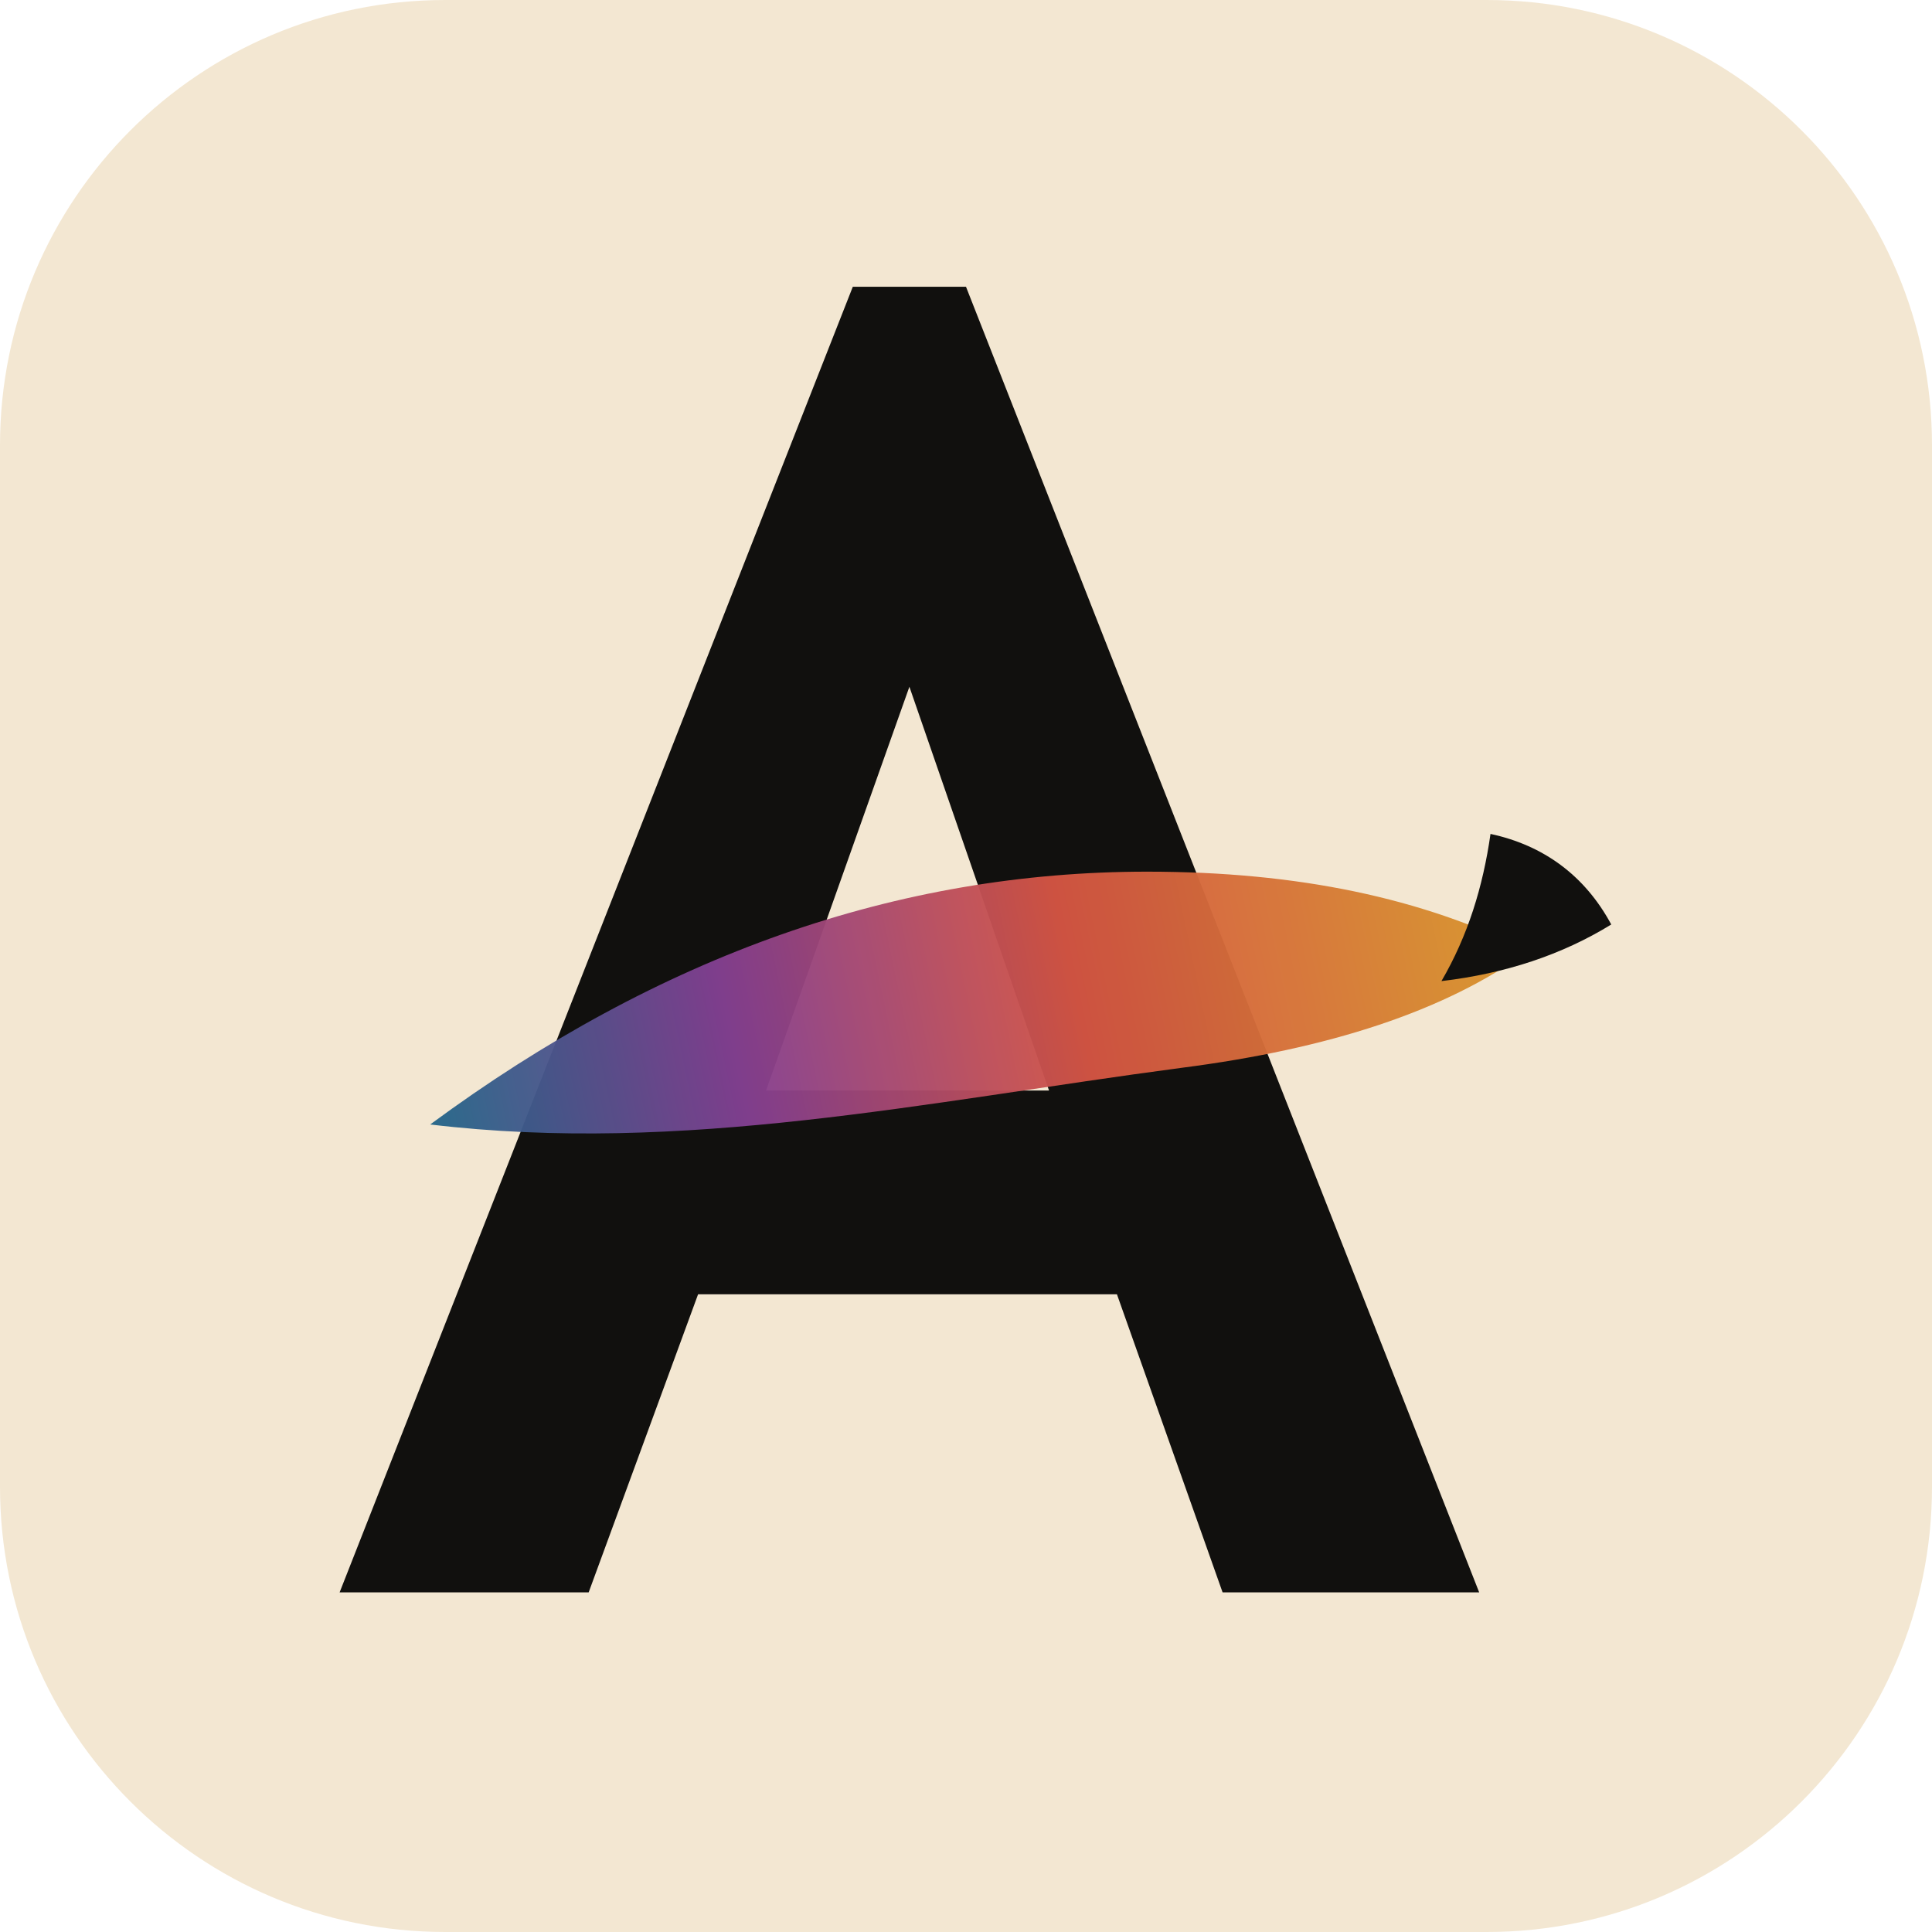
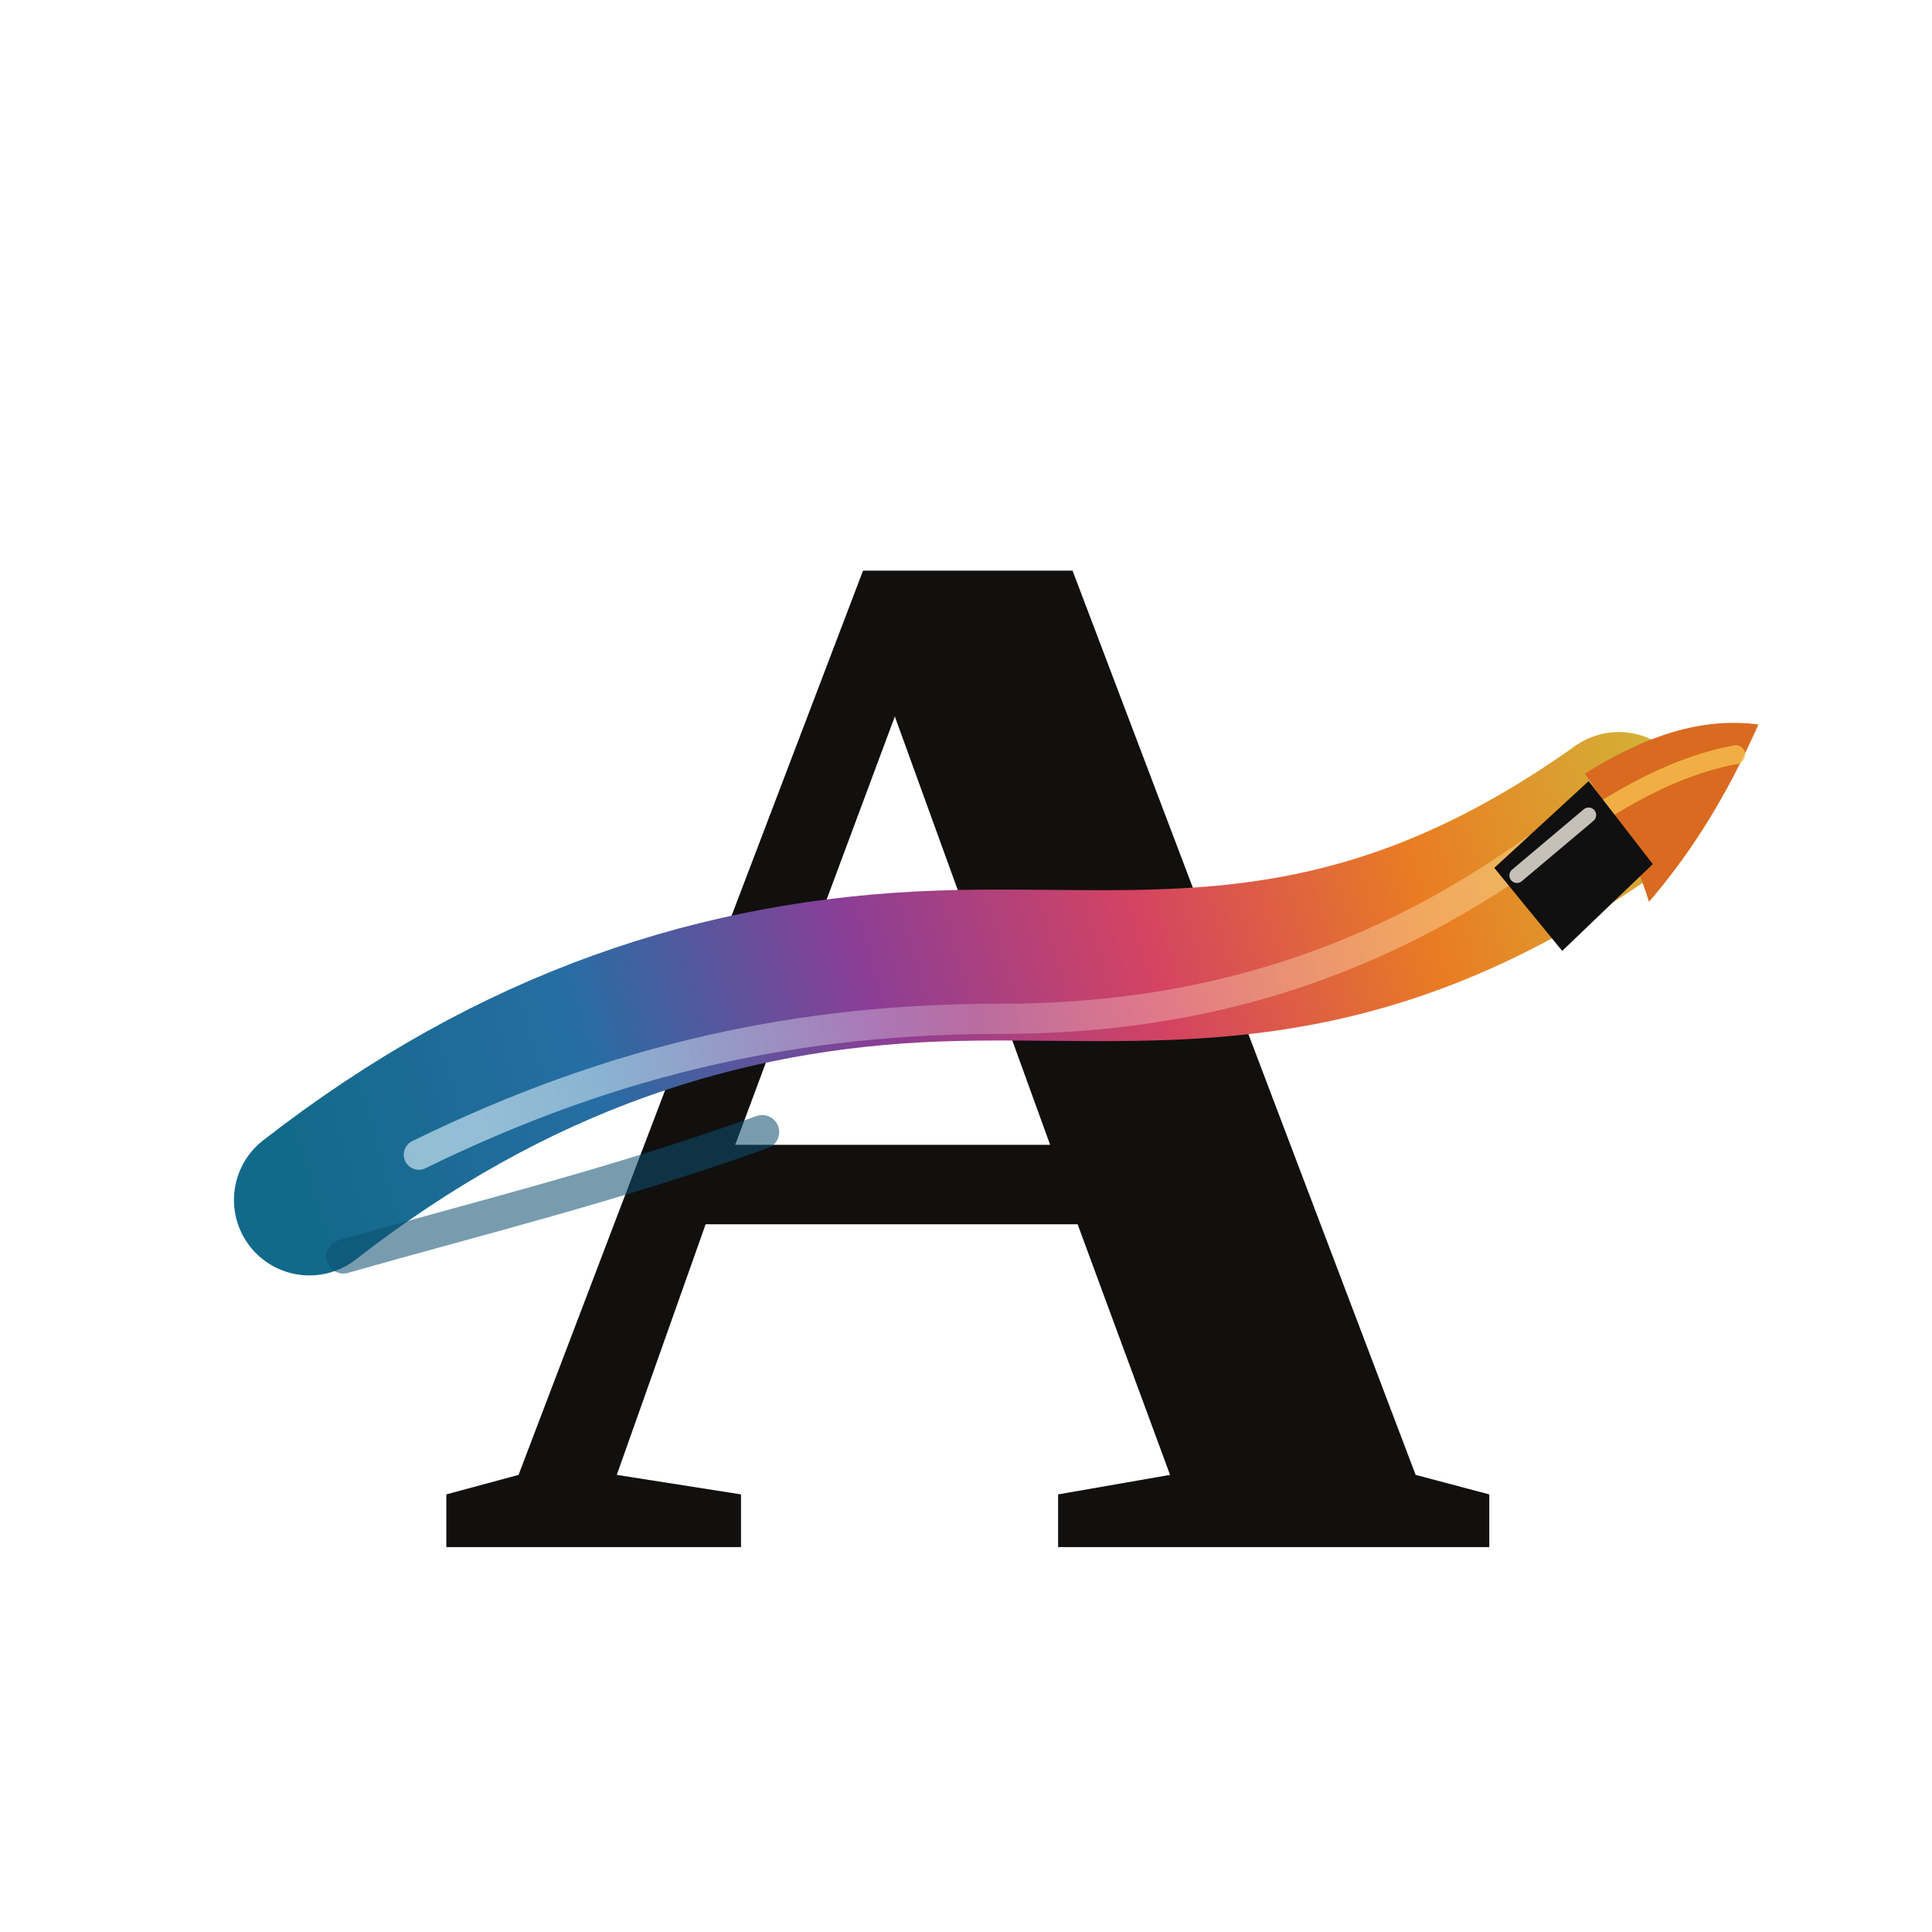
<svg xmlns="http://www.w3.org/2000/svg" viewBox="0 0 512 512">
  <defs>
-     <linearGradient id="brush" x1="108" y1="282" x2="407" y2="219" gradientUnits="userSpaceOnUse">
-       <stop offset="0" stop-color="#1F6788" />
-       <stop offset="0.28" stop-color="#833F91" />
-       <stop offset="0.58" stop-color="#D45443" />
-       <stop offset="1" stop-color="#D69A28" />
+     <linearGradient id="artwurkBrush" x1="82" y1="320" x2="442" y2="218" gradientUnits="userSpaceOnUse">
+       <stop offset="0" stop-color="#126A8A" />
+       <stop offset="0.22" stop-color="#276DA4" />
+       <stop offset="0.42" stop-color="#8A3E96" />
+       <stop offset="0.62" stop-color="#D44362" />
+       <stop offset="0.82" stop-color="#E97D22" />
+       <stop offset="1" stop-color="#D4AF37" />
+     </linearGradient>
+     <linearGradient id="artwurkBrushHighlight" x1="122" y1="282" x2="398" y2="220" gradientUnits="userSpaceOnUse">
+       <stop offset="0" stop-color="#E7F8FF" stop-opacity="0.82" />
+       <stop offset="0.48" stop-color="#FFFFFF" stop-opacity="0.32" />
+       <stop offset="1" stop-color="#FFE1A1" stop-opacity="0.62" />
    </linearGradient>
  </defs>
-   <rect width="512" height="512" rx="118" fill="#F3E7D2" />
-   <path d="M256 76 392 422h-68l-28-79H185l-29 79H90L226 76h30Zm-53 213h75l-37-107-38 107Z" fill="#11100E" />
-   <path d="M114 298c61-45 124-67 190-67 40 0 73 7 101 21-22 16-53 26-92 31-68 9-132 23-199 15Z" fill="url(#brush)" opacity="0.96" />
-   <path d="M395 221c14 3 25 11 32 24-13 8-28 13-45 15 7-12 11-25 13-39Z" fill="#11100E" />
+   <text x="256" y="410" text-anchor="middle" font-family="Georgia, 'Times New Roman', serif" font-size="392" font-weight="700" letter-spacing="-28" fill="#11100E">A</text>
+   <path d="M82 318 C136 276 191 258 249 256 C304 254 356 266 429 214" fill="none" stroke="url(#artwurkBrush)" stroke-width="40" stroke-linecap="round" stroke-linejoin="round" />
+   <path d="M111 306 C164 280 213 270 265 270 C314 270 361 258 407 225" fill="none" stroke="url(#artwurkBrushHighlight)" stroke-width="8" stroke-linecap="round" opacity="0.72" />
+   <path d="M91 333 C126 323 163 314 202 300" fill="none" stroke="#0D4E6E" stroke-width="9" stroke-linecap="round" opacity="0.56" />
+   <path d="M420 205 C436 195 451 190 466 192 C458 210 449 225 437 239 C433 226 427 215 420 205Z" fill="#D96A20" />
+   <path d="M423 216 C437 207 449 202 460 200" fill="none" stroke="#F6C24E" stroke-width="5" stroke-linecap="round" opacity="0.78" />
+   <path d="M396 230 L421 207 L438 229 L414 252Z" fill="#101010" />
+   <path d="M402 232 L421 216" fill="none" stroke="#F7F2E8" stroke-width="4" stroke-linecap="round" opacity="0.78" />
</svg>
